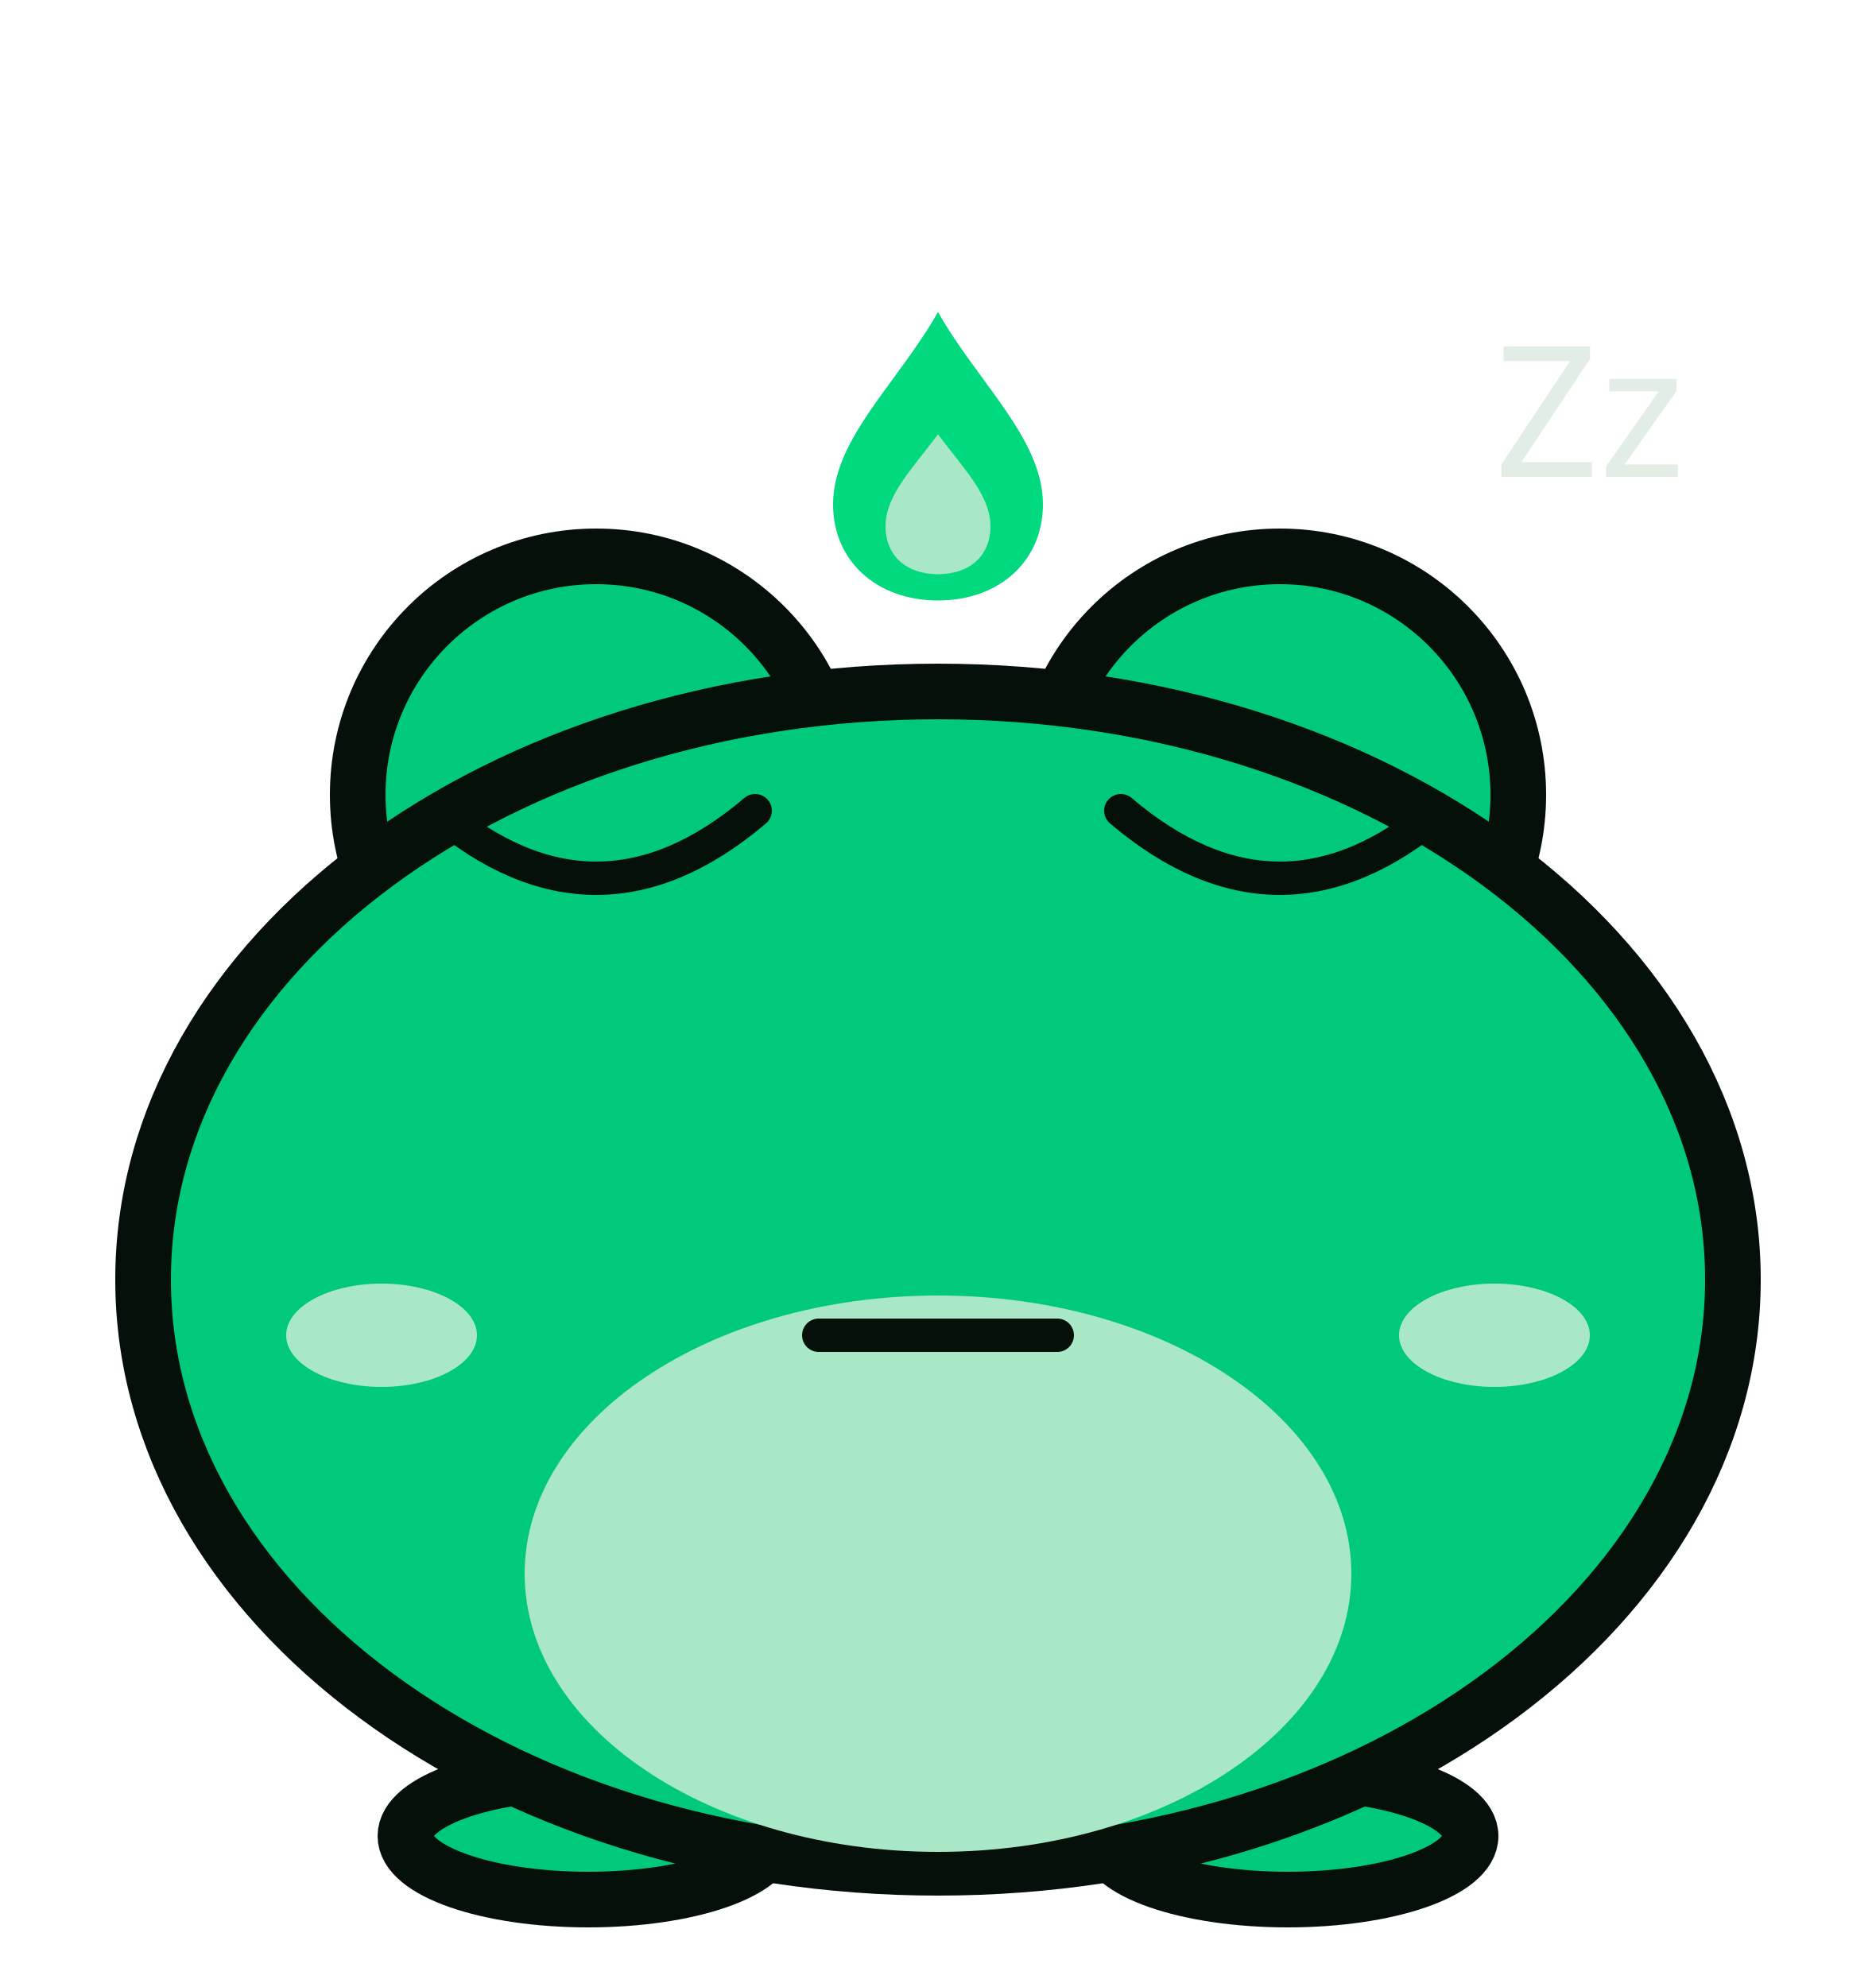
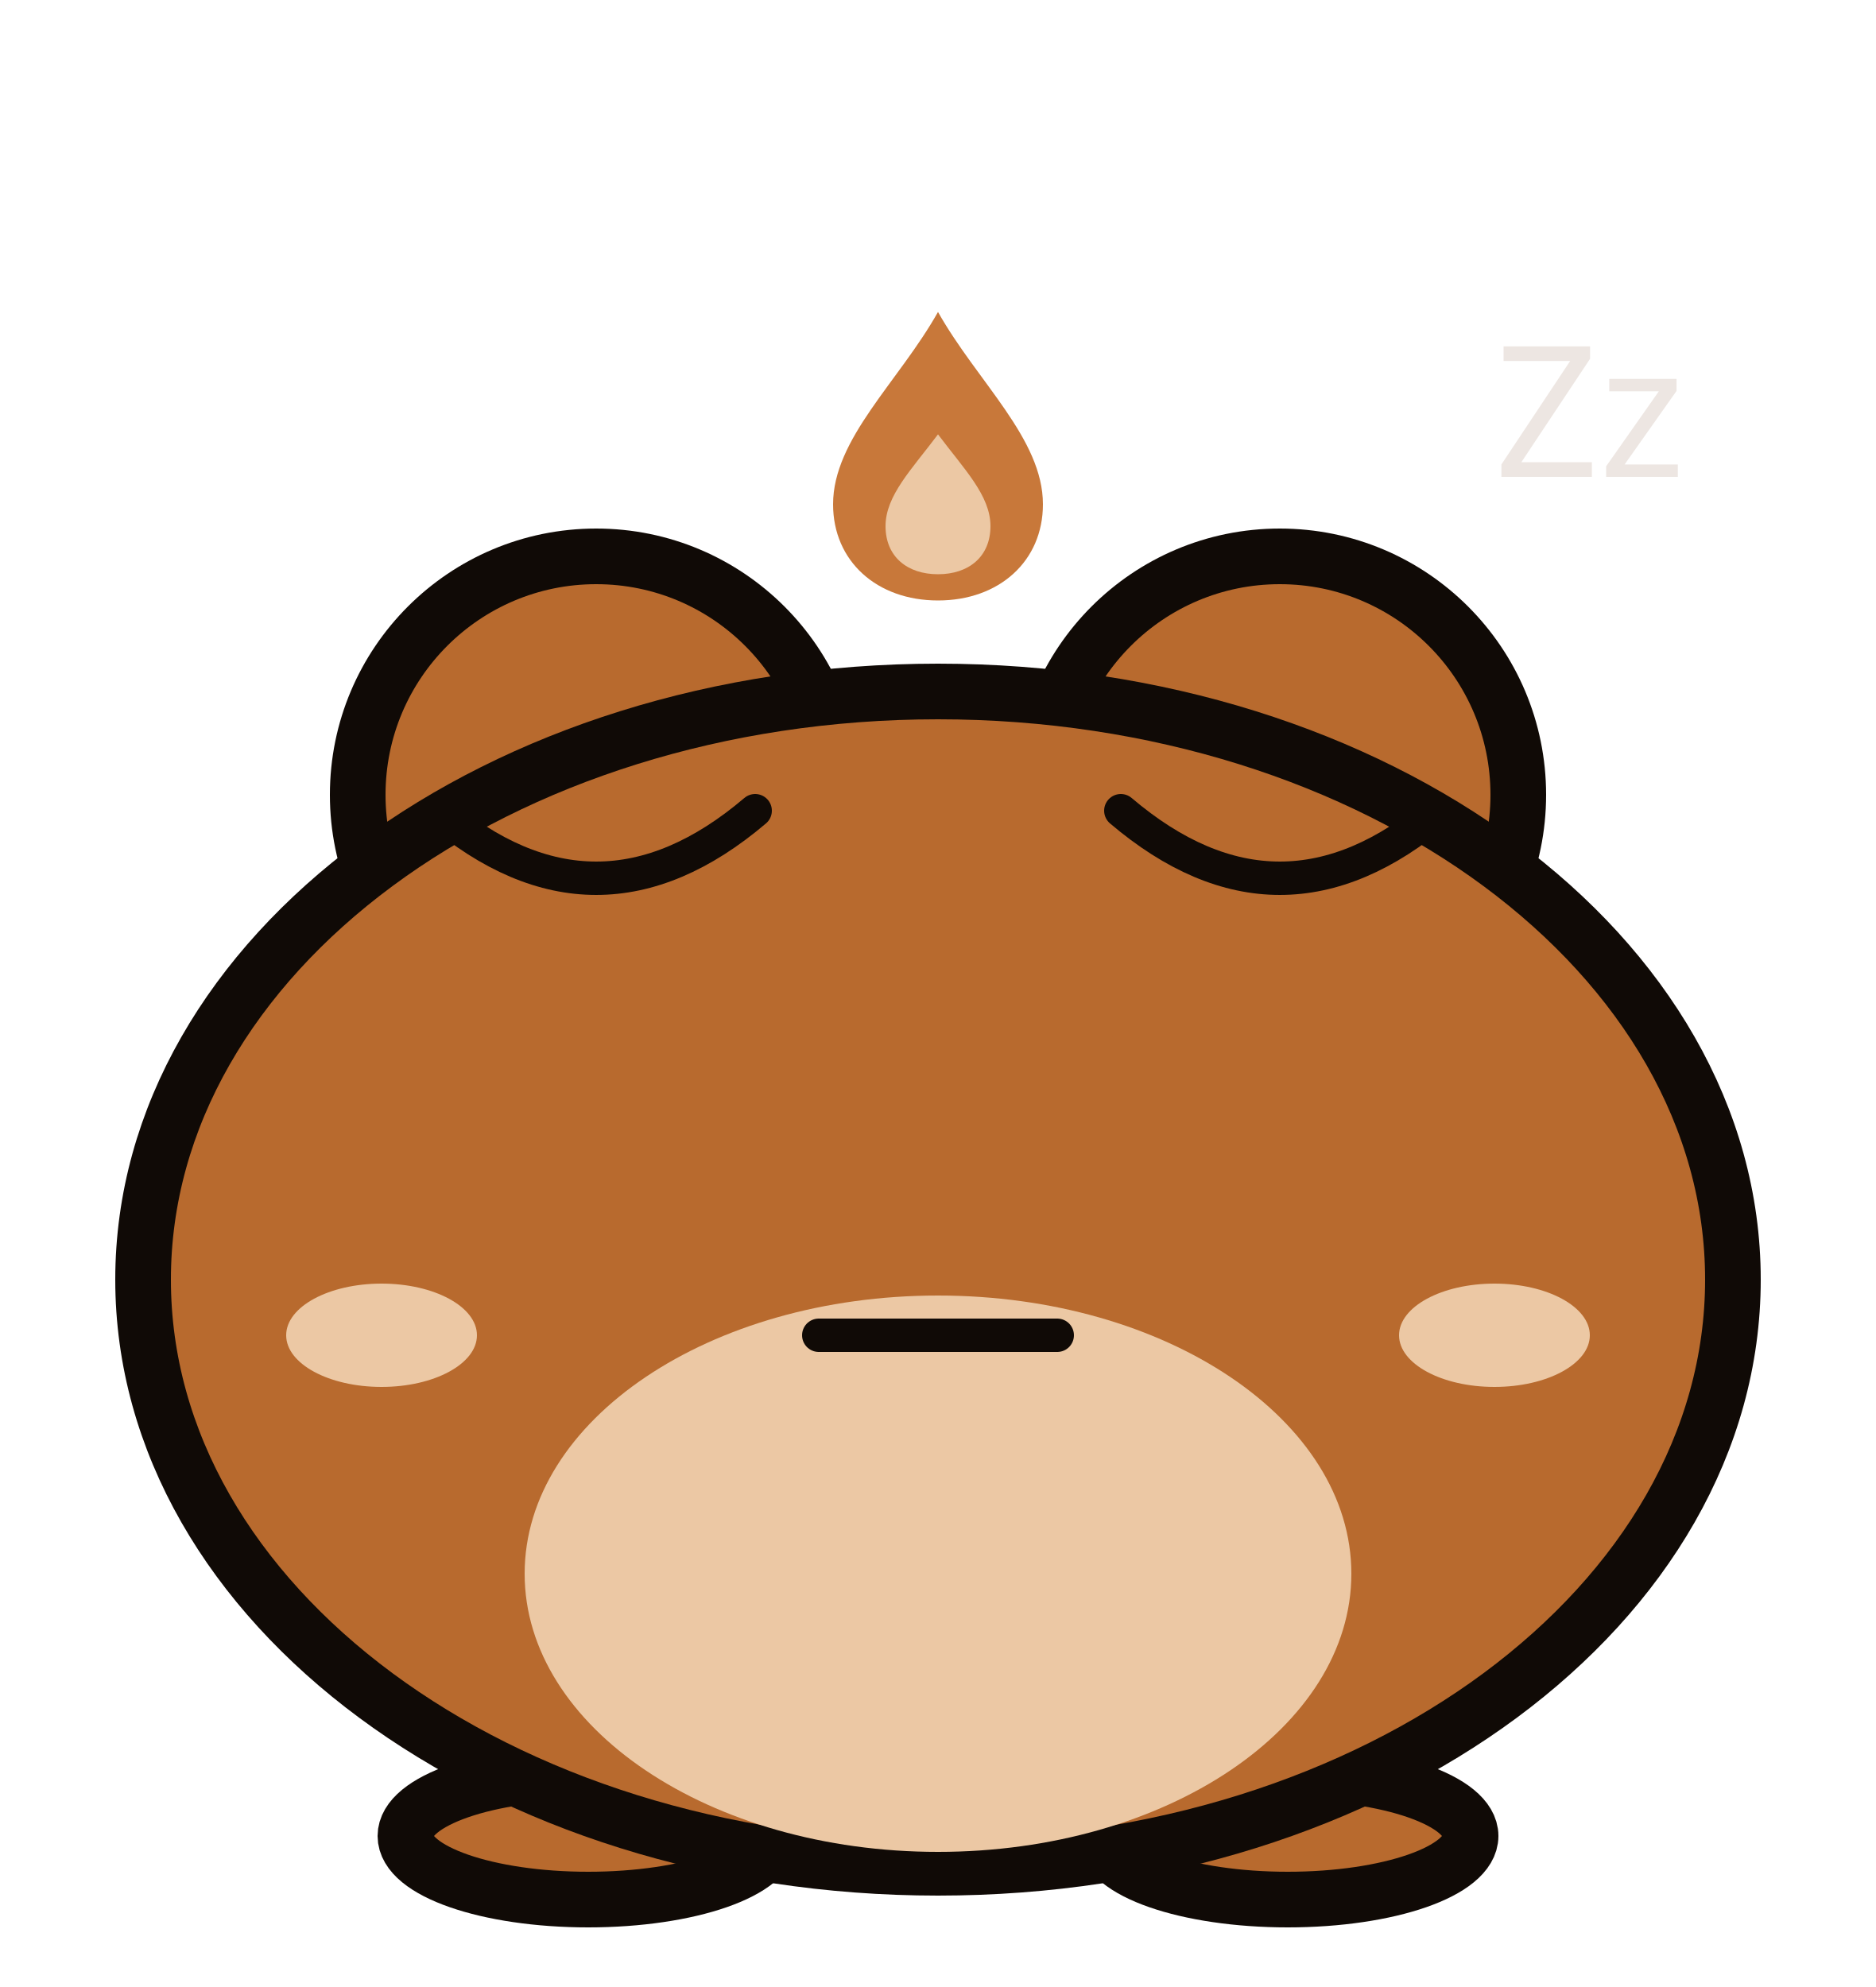
<svg xmlns="http://www.w3.org/2000/svg" viewBox="0 0 472 500" width="472" height="500">
  <g transform="translate(-20,0)">
-     <ellipse cx="168" cy="462" rx="46" ry="16" fill="#00C97B" stroke="#06100A" stroke-width="14" />
-     <ellipse cx="344" cy="462" rx="46" ry="16" fill="#00C97B" stroke="#06100A" stroke-width="14" />
-     <circle cx="170" cy="200" r="60" fill="#00C97B" stroke="#06100A" stroke-width="14" />
-     <circle cx="342" cy="200" r="60" fill="#00C97B" stroke="#06100A" stroke-width="14" />
-     <ellipse cx="256" cy="322" rx="200" ry="148" fill="#00C97B" stroke="#06100A" stroke-width="14" />
-     <ellipse cx="170" cy="252" rx="46" ry="22" fill="#00C97B" />
-     <ellipse cx="342" cy="252" rx="46" ry="22" fill="#00C97B" />
-     <ellipse cx="256" cy="396" rx="104" ry="70" fill="#A8E8C6" />
-     <ellipse cx="116" cy="336" rx="24" ry="13" fill="#A8E8C6" />
-     <ellipse cx="396" cy="336" rx="24" ry="13" fill="#A8E8C6" />
-     <path d="M130 204 Q170 238 210 204" fill="none" stroke="#06100A" stroke-width="8.4" stroke-linecap="round" />
-     <path d="M302 204 Q342 238 382 204" fill="none" stroke="#06100A" stroke-width="8.4" stroke-linecap="round" />
-     <path d="M226 336 L286 336" stroke="#06100A" stroke-width="8.4" stroke-linecap="round" />
+     <ellipse cx="168" cy="462" rx="46" ry="16" fill="#b86a2e" stroke="#100a06" stroke-width="14" />
+     <ellipse cx="344" cy="462" rx="46" ry="16" fill="#b86a2e" stroke="#100a06" stroke-width="14" />
+     <circle cx="170" cy="200" r="60" fill="#b86a2e" stroke="#100a06" stroke-width="14" />
+     <circle cx="342" cy="200" r="60" fill="#b86a2e" stroke="#100a06" stroke-width="14" />
+     <ellipse cx="256" cy="322" rx="200" ry="148" fill="#b86a2e" stroke="#100a06" stroke-width="14" />
+     <ellipse cx="170" cy="252" rx="46" ry="22" fill="#b86a2e" />
+     <ellipse cx="342" cy="252" rx="46" ry="22" fill="#b86a2e" />
+     <ellipse cx="256" cy="396" rx="104" ry="70" fill="#ecc8a4" />
+     <ellipse cx="116" cy="336" rx="24" ry="13" fill="#ecc8a4" />
+     <ellipse cx="396" cy="336" rx="24" ry="13" fill="#ecc8a4" />
+     <path d="M130 204 Q170 238 210 204" fill="none" stroke="#100a06" stroke-width="8.4" stroke-linecap="round" />
+     <path d="M302 204 Q342 238 382 204" fill="none" stroke="#100a06" stroke-width="8.4" stroke-linecap="round" />
+     <path d="M226 336 L286 336" stroke="#100a06" stroke-width="8.4" stroke-linecap="round" />
    <g transform="translate(256,150) scale(0.55) translate(-256,-150)">
-       <path d="M256 20 C274 52 304 78 304 108 C304 134 284 152 256 152 C228 152 208 134 208 108 C208 78 238 52 256 20Z" fill="#00D97E" />
-       <path d="M256 76 C268 92 280 104 280 118 C280 132 270 140 256 140 C242 140 232 132 232 118 C232 104 244 92 256 76Z" fill="#A8E8C6" />
+       <path d="M256 20 C274 52 304 78 304 108 C304 134 284 152 256 152 C228 152 208 134 208 108 C208 78 238 52 256 20Z" fill="#c8783a" />
+       <path d="M256 76 C268 92 280 104 280 118 C280 132 270 140 256 140 C242 140 232 132 232 118 C232 104 244 92 256 76Z" fill="#ecc8a4" />
    </g>
-     <text x="396" y="120" font-family="Combo, sans-serif" font-size="46" fill="#E2EDE5">Zz</text>
+     <text x="396" y="120" font-family="Combo, sans-serif" font-size="46" fill="#ede6e2">Zz</text>
  </g>
</svg>
